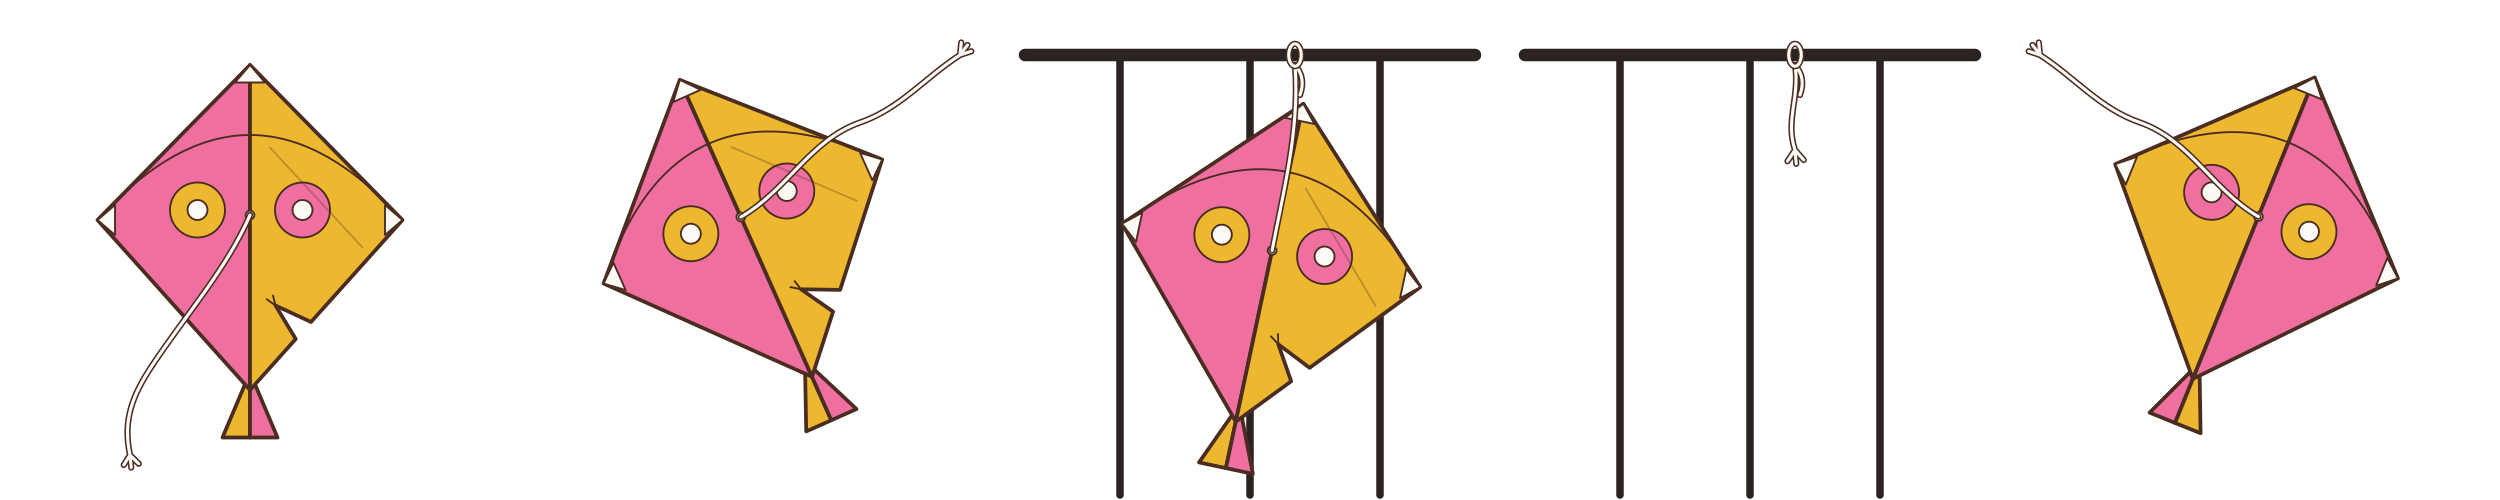
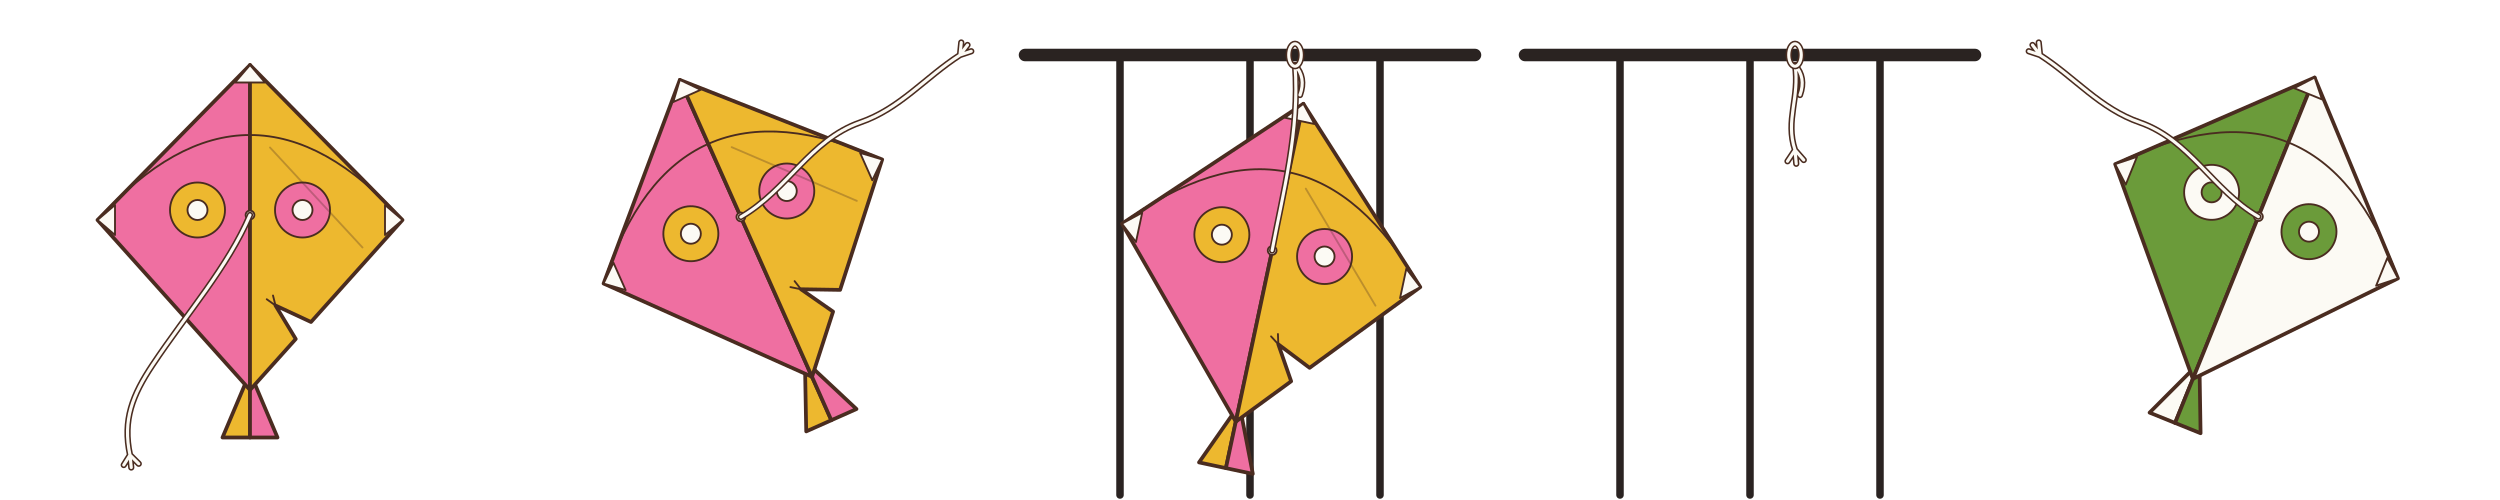
<svg xmlns="http://www.w3.org/2000/svg" viewBox="0 0 2000 400" data-prop="kati-patang">
  <style>
    .o{stroke:#4A2C20;stroke-width:3;stroke-linecap:round;stroke-linejoin:round}
    .ot{stroke:#4A2C20;stroke-width:1.5;stroke-linecap:round;stroke-linejoin:round}
    .d{fill:none;stroke:#4A2C20;stroke-width:1.5;stroke-linecap:round;stroke-linejoin:round}
    .n{fill:none}
    .f-kite-pink{fill:#EF6FA1}
    .f-haldi-yellow{fill:#EDB82F}
    .f-cotton-white{fill:#FCFAF4}
+     .f-leaf-green{fill:#6B9B3A}
    .s-outline{stroke:#4A2C20}
    .s-cotton-white{stroke:#FCFAF4}
    .s-soot-black{stroke:#2A2321}
    .string-o{fill:none;stroke:#4A2C20;stroke-width:5;stroke-linecap:round;stroke-linejoin:round}
    .string{fill:none;stroke:#FCFAF4;stroke-width:2.5;stroke-linecap:round;stroke-linejoin:round}
  </style>
  <defs>
    <g id="kati-patang-2027">
      <path class="f-haldi-yellow o" d="M200 298 L178 350 L200 350 Z" />
      <path class="f-kite-pink o" d="M200 298 L222 350 L200 350 Z" />
      <path class="f-kite-pink o" d="M200 52 L78 176 L200 312 Z" />
      <path class="f-haldi-yellow o" d="M200 52 L322 176 L248.800 257.600 L220.400 244.400 L236.600 271.200 L200 312 Z" />
      <path class="d" d="M220.400 244.400 l-7 -5 M220.400 244.400 l-2 -8" />
      <circle class="f-haldi-yellow ot" cx="158" cy="168" r="22" />
      <circle class="f-cotton-white ot" cx="158" cy="168" r="8" />
      <circle class="f-kite-pink ot" cx="242" cy="168" r="22" />
      <circle class="f-cotton-white ot" cx="242" cy="168" r="8" />
      <path class="d" stroke-width="2.2" d="M200 52 V350 M78 176 Q200 40 322 176" />
      <path class="d" opacity=".3" d="M216 118 L290 198" />
      <path class="f-cotton-white ot" d="M200 52 L188 66 H212 Z M78 176 L92 164 V188 Z M322 176 L308 164 V188 Z" />
      <circle class="f-cotton-white ot" cx="200" cy="172" r="3.500" />
    </g>
    <g id="kati-patang-2028">
-       <path class="f-kite-pink o" d="M200 298 L178 350 L200 350 Z" />
-       <path class="f-haldi-yellow o" d="M200 298 L222 350 L200 350 Z" />
-       <path class="f-haldi-yellow o" d="M200 52 L78 176 L200 312 Z" />
-       <path class="f-kite-pink o" d="M200 52 L322 176 L200 312 Z" />
-       <circle class="f-kite-pink ot" cx="158" cy="168" r="22" />
-       <circle class="f-cotton-white ot" cx="158" cy="168" r="8" />
-       <circle class="f-haldi-yellow ot" cx="242" cy="168" r="22" />
+       <path class="f-cotton-white o" d="M200 298 L178 350 L200 350 Z" />
+       <path class="f-leaf-green o" d="M200 298 L222 350 L200 350 Z" />
+       <path class="f-leaf-green o" d="M200 52 L78 176 L200 312 Z" />
+       <path class="f-cotton-white o" d="M200 52 L322 176 L200 312 Z" />
+       <circle class="f-cotton-white ot" cx="158" cy="168" r="22" />
+       <circle class="f-leaf-green ot" cx="158" cy="168" r="8" />
+       <circle class="f-leaf-green ot" cx="242" cy="168" r="22" />
      <circle class="f-cotton-white ot" cx="242" cy="168" r="8" />
      <path class="d" stroke-width="2.2" d="M200 52 V350 M78 176 Q200 40 322 176" />
      <path class="f-cotton-white ot" d="M200 52 L188 66 H212 Z M78 176 L92 164 V188 Z M322 176 L308 164 V188 Z" />
      <circle class="f-cotton-white ot" cx="200" cy="172" r="3.500" />
    </g>
  </defs>
  <g id="state-flat" data-state="patang:flat">
    <use href="#kati-patang-2027" />
    <path class="string-o" d="M200 172 C182 214 150 250 122 292 C106 316 98 336 104 364 M104 364 l-5 8 M104 364 l1 10 M104 364 l7 7" />
    <path class="string" d="M200 172 C182 214 150 250 122 292 C106 316 98 336 104 364 M104 364 l-5 8 M104 364 l1 10 M104 364 l7 7" />
  </g>
  <g id="state-drifting" data-state="patang:drifting" transform="translate(400 0)">
    <use href="#kati-patang-2027" transform="rotate(-24 200 190)" />
    <path class="string-o" d="M192.700 173.600 C230 152 248 112 288 98 C320 87 340 62 368 44 M368 44 l9 -3 M368 44 l6 -8 M368 44 l1 -10" />
    <path class="string" d="M192.700 173.600 C230 152 248 112 288 98 C320 87 340 62 368 44 M368 44 l9 -3 M368 44 l6 -8 M368 44 l1 -10" />
  </g>
  <g id="state-tied" data-state="patang:tied" transform="translate(800 0)">
    <path class="n s-soot-black" stroke-width="6" stroke-linecap="round" d="M96 44 V396 M200 44 V396 M304 44 V396" />
    <path class="n s-soot-black" stroke-width="10" stroke-linecap="round" d="M20 44 H380" />
    <use href="#kati-patang-2027" transform="translate(14 28) rotate(12 200 190)" />
    <path class="string-o" d="M217.700 200.400 C226 156 240 104 236 52 M236 52 q9 10 4 24" />
    <path class="string" d="M217.700 200.400 C226 156 240 104 236 52 M236 52 q9 10 4 24" />
    <ellipse class="n s-outline" stroke-width="5" cx="236" cy="44" rx="5" ry="9" />
    <ellipse class="n s-cotton-white" stroke-width="2.500" cx="236" cy="44" rx="5" ry="9" />
  </g>
  <g id="state-gone" data-state="patang:gone" transform="translate(1200 0)">
    <path class="n s-soot-black" stroke-width="6" stroke-linecap="round" d="M96 44 V396 M200 44 V396 M304 44 V396" />
    <path class="n s-soot-black" stroke-width="10" stroke-linecap="round" d="M20 44 H380" />
    <path class="string-o" d="M236 52 C240 78 228 96 236 120 M236 120 l-6 9 M236 120 l1 11 M236 120 l7 8 M236 52 q9 10 4 24" />
    <path class="string" d="M236 52 C240 78 228 96 236 120 M236 120 l-6 9 M236 120 l1 11 M236 120 l7 8 M236 52 q9 10 4 24" />
    <ellipse class="n s-outline" stroke-width="5" cx="236" cy="44" rx="5" ry="9" />
    <ellipse class="n s-cotton-white" stroke-width="2.500" cx="236" cy="44" rx="5" ry="9" />
  </g>
  <g id="state-2028" data-state="patang:2028" transform="translate(1600 0)">
    <use href="#kati-patang-2028" transform="rotate(22 200 190)" />
    <path class="string-o" d="M206.700 173.300 C170 152 152 112 112 98 C80 87 60 62 32 44 M32 44 l-9 -3 M32 44 l-6 -8 M32 44 l-1 -10" />
    <path class="string" d="M206.700 173.300 C170 152 152 112 112 98 C80 87 60 62 32 44 M32 44 l-9 -3 M32 44 l-6 -8 M32 44 l-1 -10" />
  </g>
</svg>
